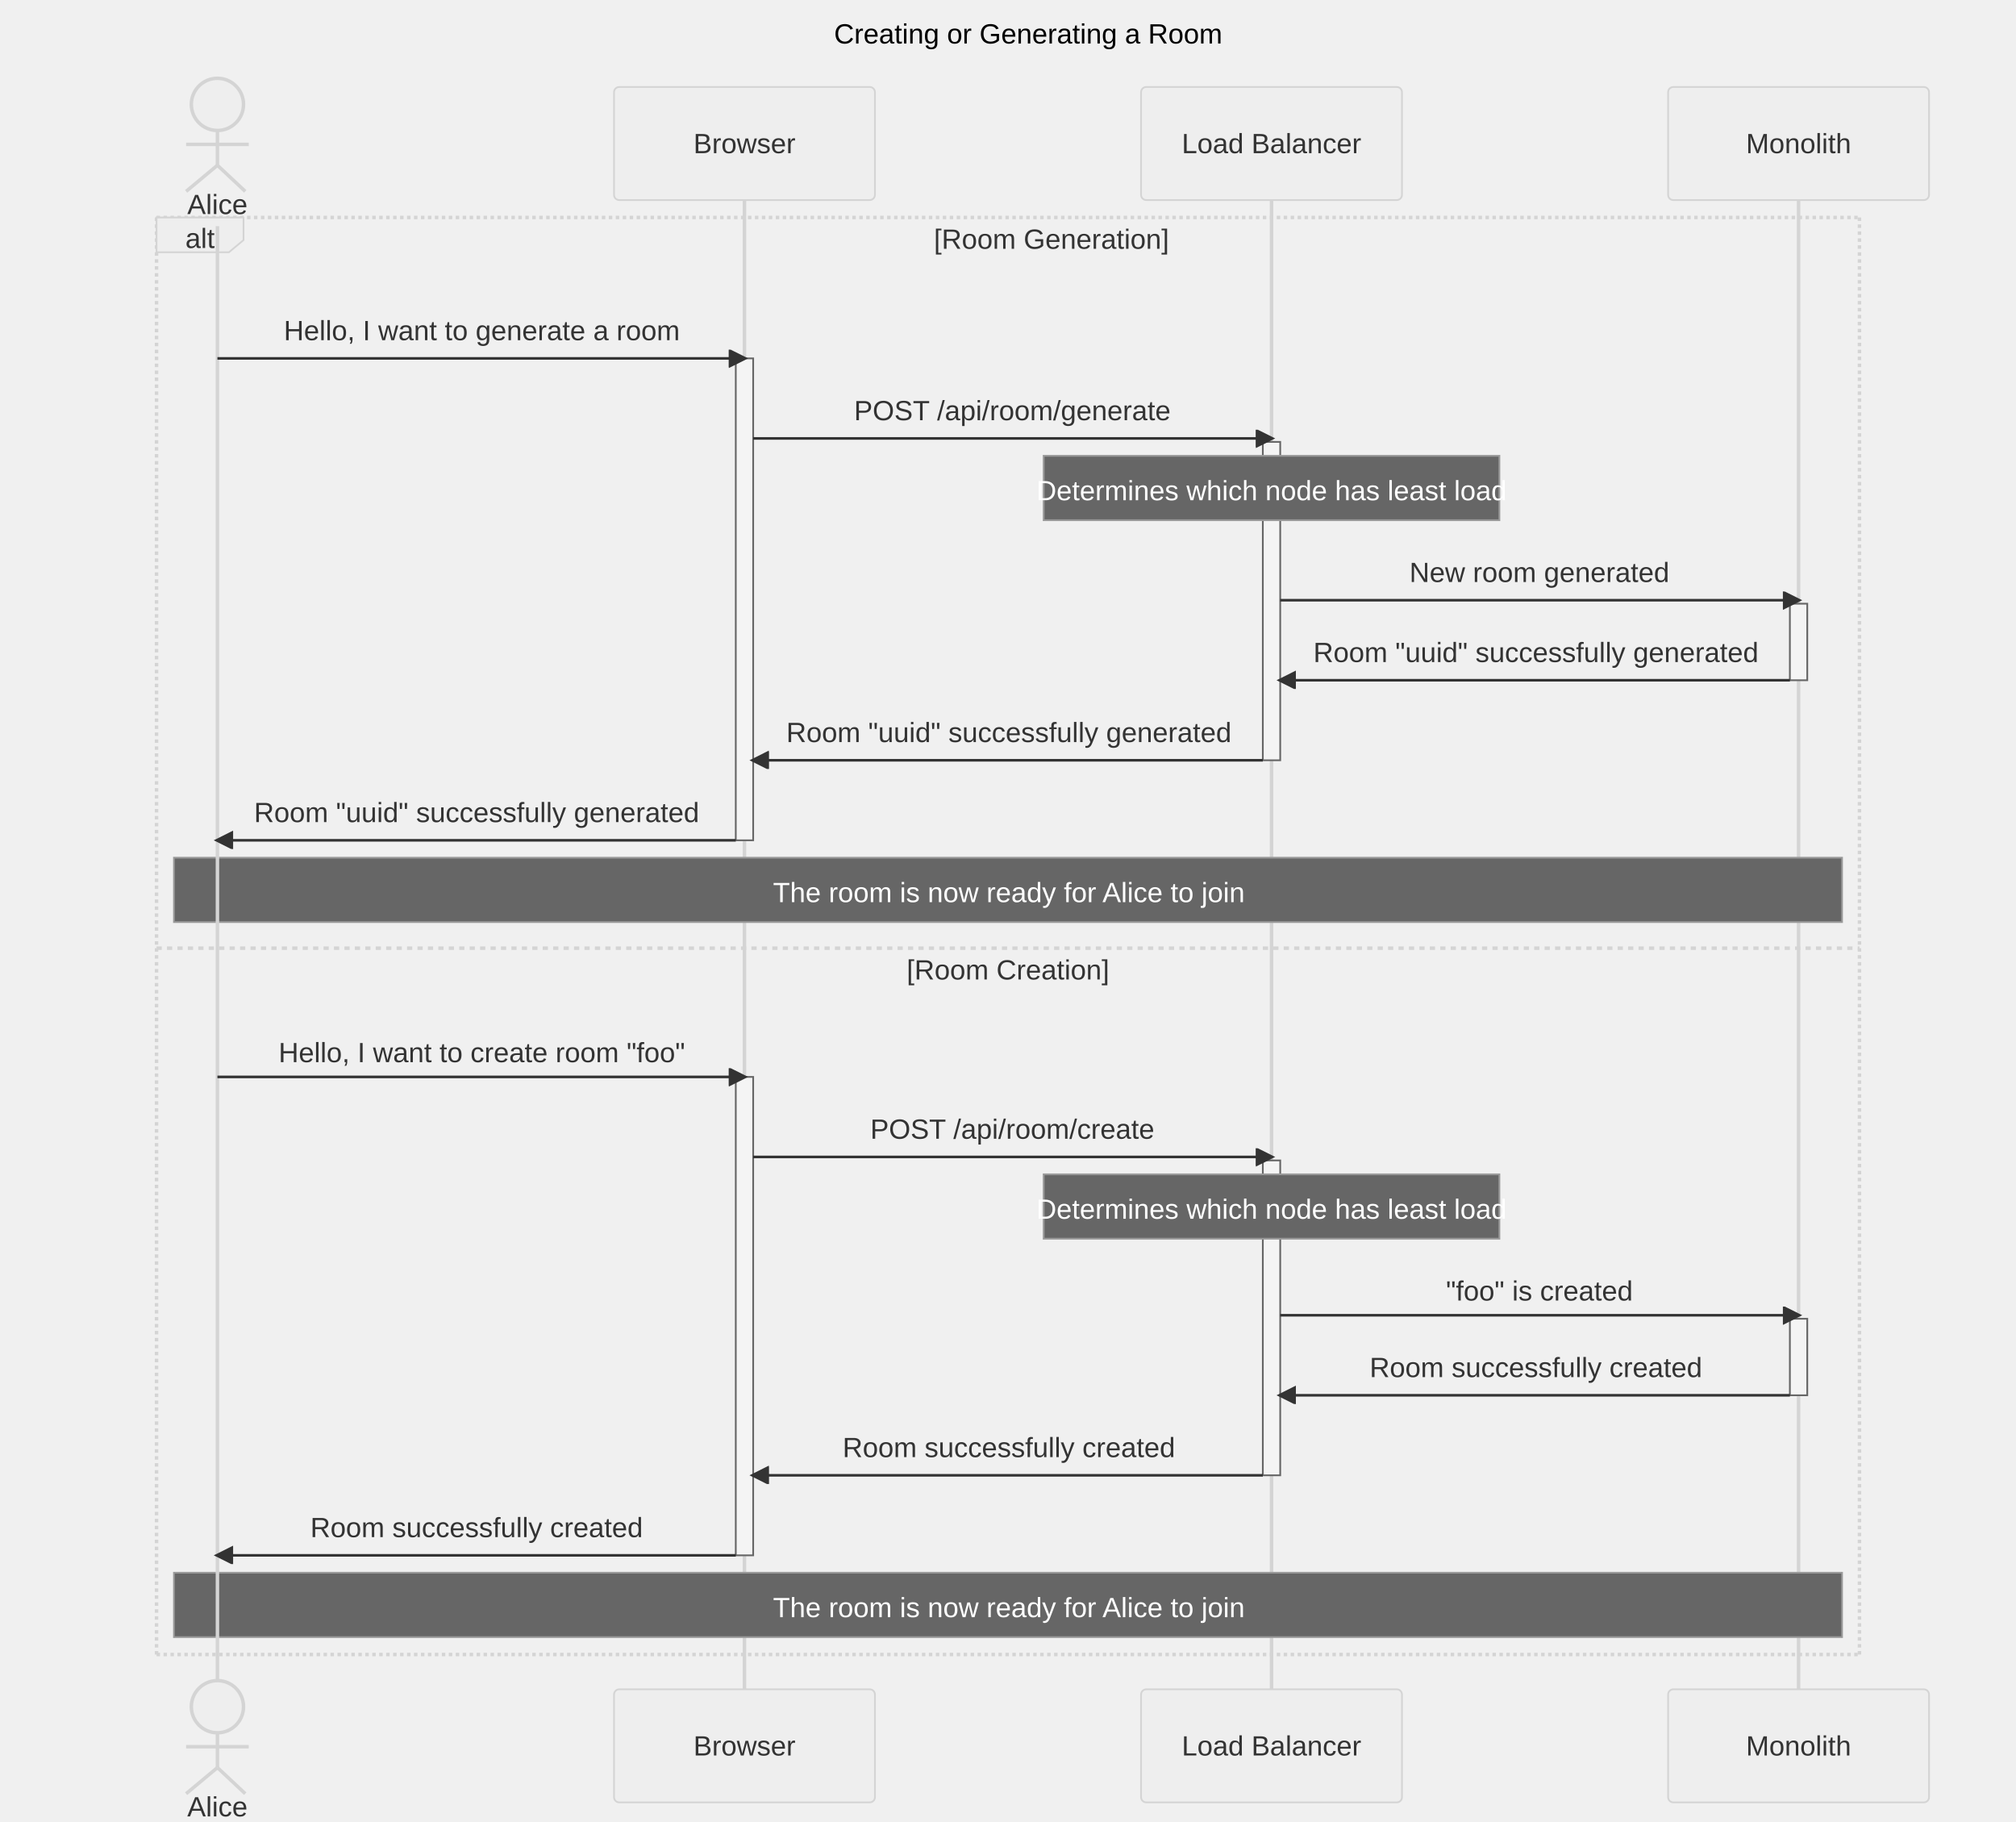
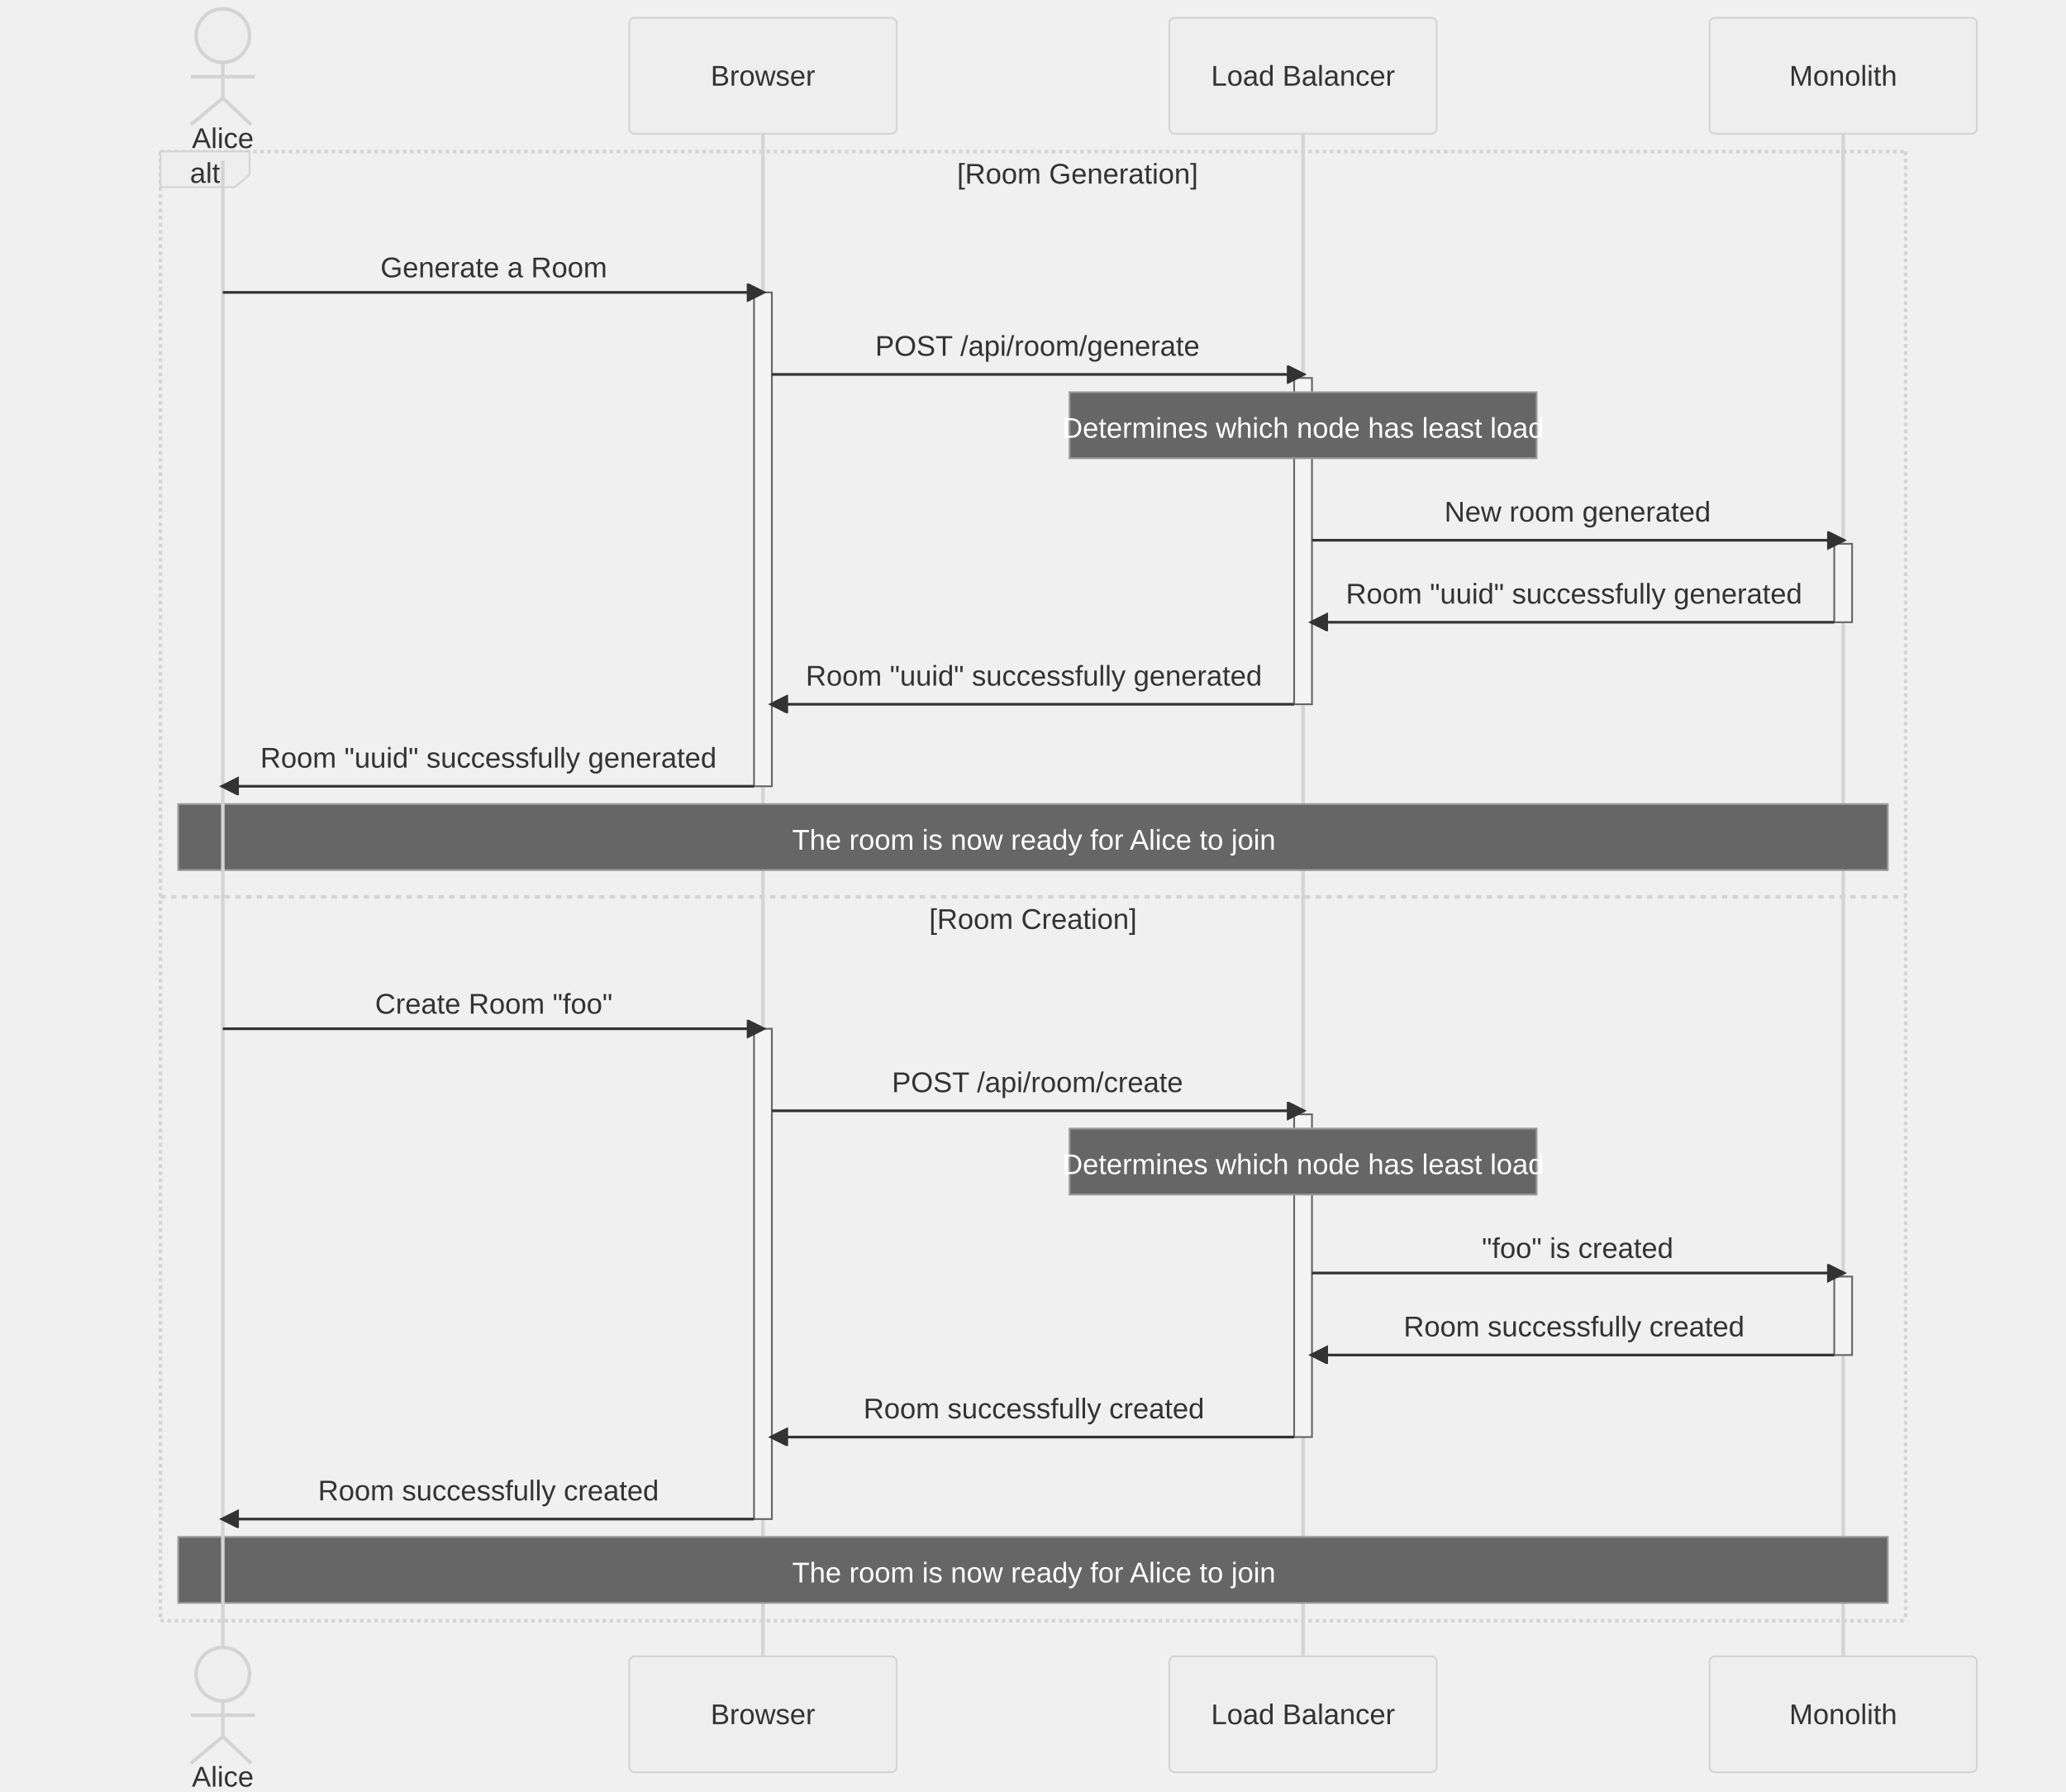
- <svg xmlns="http://www.w3.org/2000/svg" aria-labelledby="chart-title-my-svg" aria-roledescription="sequence" role="graphics-document document" viewBox="-50 -50 1159 1047" style="max-width: 1159px; background-color: white;" width="100%" id="my-svg">
+ <svg xmlns="http://www.w3.org/2000/svg" aria-roledescription="sequence" role="graphics-document document" viewBox="-50 -10 1159 1005" style="max-width: 1159px; background-color: white;" width="100%" id="my-svg">
  <g>
-     <rect class="actor" ry="3" rx="3" height="65" width="150" stroke="#666" fill="#eaeaea" y="921" x="909" />
-     <text style="text-anchor: middle; font-size: 16px; font-weight: 400;" class="actor" alignment-baseline="central" dominant-baseline="central" y="953.5" x="984">
+     <rect class="actor" ry="3" rx="3" height="65" width="150" stroke="#666" fill="#eaeaea" y="919" x="909" />
+     <text style="text-anchor: middle; font-size: 16px; font-weight: 400;" class="actor" alignment-baseline="central" dominant-baseline="central" y="951.5" x="984">
      <tspan dy="0" x="984">Monolith</tspan>
    </text>
  </g>
  <g>
-     <rect class="actor" ry="3" rx="3" height="65" width="150" stroke="#666" fill="#eaeaea" y="921" x="606" />
-     <text style="text-anchor: middle; font-size: 16px; font-weight: 400;" class="actor" alignment-baseline="central" dominant-baseline="central" y="953.5" x="681">
+     <rect class="actor" ry="3" rx="3" height="65" width="150" stroke="#666" fill="#eaeaea" y="919" x="606" />
+     <text style="text-anchor: middle; font-size: 16px; font-weight: 400;" class="actor" alignment-baseline="central" dominant-baseline="central" y="951.5" x="681">
      <tspan dy="0" x="681">Load Balancer</tspan>
    </text>
  </g>
  <g>
-     <rect class="actor" ry="3" rx="3" height="65" width="150" stroke="#666" fill="#eaeaea" y="921" x="303" />
-     <text style="text-anchor: middle; font-size: 16px; font-weight: 400;" class="actor" alignment-baseline="central" dominant-baseline="central" y="953.5" x="378">
+     <rect class="actor" ry="3" rx="3" height="65" width="150" stroke="#666" fill="#eaeaea" y="919" x="303" />
+     <text style="text-anchor: middle; font-size: 16px; font-weight: 400;" class="actor" alignment-baseline="central" dominant-baseline="central" y="951.5" x="378">
      <tspan dy="0" x="378">Browser</tspan>
    </text>
  </g>
  <g>
-     <line stroke="#999" stroke-width="0.5px" class="200" y2="921" x2="984" y1="5" x1="984" id="actor3" />
+     <line stroke="#999" stroke-width="0.5px" class="200" y2="919" x2="984" y1="5" x1="984" id="actor3" />
    <g id="root-3">
      <rect class="actor" ry="3" rx="3" height="65" width="150" stroke="#666" fill="#eaeaea" y="0" x="909" />
      <text style="text-anchor: middle; font-size: 16px; font-weight: 400;" class="actor" alignment-baseline="central" dominant-baseline="central" y="32.5" x="984">
        <tspan dy="0" x="984">Monolith</tspan>
      </text>
    </g>
  </g>
  <g>
-     <line stroke="#999" stroke-width="0.5px" class="200" y2="921" x2="681" y1="5" x1="681" id="actor2" />
+     <line stroke="#999" stroke-width="0.5px" class="200" y2="919" x2="681" y1="5" x1="681" id="actor2" />
    <g id="root-2">
      <rect class="actor" ry="3" rx="3" height="65" width="150" stroke="#666" fill="#eaeaea" y="0" x="606" />
      <text style="text-anchor: middle; font-size: 16px; font-weight: 400;" class="actor" alignment-baseline="central" dominant-baseline="central" y="32.5" x="681">
        <tspan dy="0" x="681">Load Balancer</tspan>
      </text>
    </g>
  </g>
  <g>
-     <line stroke="#999" stroke-width="0.5px" class="200" y2="921" x2="378" y1="5" x1="378" id="actor1" />
+     <line stroke="#999" stroke-width="0.5px" class="200" y2="919" x2="378" y1="5" x1="378" id="actor1" />
    <g id="root-1">
      <rect class="actor" ry="3" rx="3" height="65" width="150" stroke="#666" fill="#eaeaea" y="0" x="303" />
      <text style="text-anchor: middle; font-size: 16px; font-weight: 400;" class="actor" alignment-baseline="central" dominant-baseline="central" y="32.5" x="378">
        <tspan dy="0" x="378">Browser</tspan>
      </text>
    </g>
  </g>
  <style>#my-svg{font-family:"trebuchet ms",verdana,arial,sans-serif;font-size:16px;fill:#000000;}#my-svg .error-icon{fill:#552222;}#my-svg .error-text{fill:#552222;stroke:#552222;}#my-svg .edge-thickness-normal{stroke-width:2px;}#my-svg .edge-thickness-thick{stroke-width:3.5px;}#my-svg .edge-pattern-solid{stroke-dasharray:0;}#my-svg .edge-pattern-dashed{stroke-dasharray:3;}#my-svg .edge-pattern-dotted{stroke-dasharray:2;}#my-svg .marker{fill:#666;stroke:#666;}#my-svg .marker.cross{stroke:#666;}#my-svg svg{font-family:"trebuchet ms",verdana,arial,sans-serif;font-size:16px;}#my-svg .actor{stroke:hsl(0, 0%, 83%);fill:#eee;}#my-svg text.actor&gt;tspan{fill:#333;stroke:none;}#my-svg .actor-line{stroke:#666;}#my-svg .messageLine0{stroke-width:1.5;stroke-dasharray:none;stroke:#333;}#my-svg .messageLine1{stroke-width:1.5;stroke-dasharray:2,2;stroke:#333;}#my-svg #arrowhead path{fill:#333;stroke:#333;}#my-svg .sequenceNumber{fill:white;}#my-svg #sequencenumber{fill:#333;}#my-svg #crosshead path{fill:#333;stroke:#333;}#my-svg .messageText{fill:#333;stroke:none;}#my-svg .labelBox{stroke:hsl(0, 0%, 83%);fill:#eee;}#my-svg .labelText,#my-svg .labelText&gt;tspan{fill:#333;stroke:none;}#my-svg .loopText,#my-svg .loopText&gt;tspan{fill:#333;stroke:none;}#my-svg .loopLine{stroke-width:2px;stroke-dasharray:2,2;stroke:hsl(0, 0%, 83%);fill:hsl(0, 0%, 83%);}#my-svg .note{stroke:#999;fill:#666;}#my-svg .noteText,#my-svg .noteText&gt;tspan{fill:#fff;stroke:none;}#my-svg .activation0{fill:#f4f4f4;stroke:#666;}#my-svg .activation1{fill:#f4f4f4;stroke:#666;}#my-svg .activation2{fill:#f4f4f4;stroke:#666;}#my-svg .actorPopupMenu{position:absolute;}#my-svg .actorPopupMenuPanel{position:absolute;fill:#eee;box-shadow:0px 8px 16px 0px rgba(0,0,0,0.2);filter:drop-shadow(3px 5px 2px rgb(0 0 0 / 0.4));}#my-svg .actor-man line{stroke:hsl(0, 0%, 83%);fill:#eee;}#my-svg .actor-man circle,#my-svg line{stroke:hsl(0, 0%, 83%);fill:#eee;stroke-width:2px;}#my-svg :root{--mermaid-font-family:"trebuchet ms",verdana,arial,sans-serif;}</style>
  <g />
  <defs>
    <symbol height="24" width="24" id="computer">
      <path d="M2 2v13h20v-13h-20zm18 11h-16v-9h16v9zm-10.228 6l.466-1h3.524l.467 1h-4.457zm14.228 3h-24l2-6h2.104l-1.33 4h18.45l-1.297-4h2.073l2 6zm-5-10h-14v-7h14v7z" transform="scale(.5)" />
    </symbol>
  </defs>
  <defs>
    <symbol clip-rule="evenodd" fill-rule="evenodd" id="database">
      <path d="M12.258.001l.256.004.255.005.253.008.251.01.249.012.247.015.246.016.242.019.241.02.239.023.236.024.233.027.231.028.229.031.225.032.223.034.22.036.217.038.214.04.211.041.208.043.205.045.201.046.198.048.194.05.191.051.187.053.183.054.18.056.175.057.172.059.168.06.163.061.16.063.155.064.15.066.074.033.073.033.071.034.07.034.069.035.068.035.067.035.066.035.064.036.064.036.062.036.06.036.06.037.058.037.058.037.055.038.055.038.053.038.052.038.051.039.05.039.048.039.047.039.045.04.044.04.043.04.041.04.04.041.039.041.037.041.036.041.034.041.033.042.032.042.03.042.029.042.027.042.026.043.024.043.023.043.021.043.02.043.018.044.017.043.015.044.013.044.012.044.011.045.009.044.007.045.006.045.004.045.002.045.001.045v17l-.001.045-.002.045-.004.045-.006.045-.007.045-.009.044-.011.045-.012.044-.013.044-.015.044-.017.043-.018.044-.02.043-.021.043-.023.043-.024.043-.026.043-.027.042-.029.042-.03.042-.032.042-.033.042-.034.041-.036.041-.037.041-.039.041-.04.041-.041.04-.043.04-.044.04-.045.04-.047.039-.048.039-.05.039-.051.039-.052.038-.053.038-.055.038-.055.038-.058.037-.058.037-.06.037-.06.036-.062.036-.064.036-.064.036-.066.035-.067.035-.068.035-.069.035-.07.034-.071.034-.073.033-.074.033-.15.066-.155.064-.16.063-.163.061-.168.06-.172.059-.175.057-.18.056-.183.054-.187.053-.191.051-.194.05-.198.048-.201.046-.205.045-.208.043-.211.041-.214.04-.217.038-.22.036-.223.034-.225.032-.229.031-.231.028-.233.027-.236.024-.239.023-.241.02-.242.019-.246.016-.247.015-.249.012-.251.01-.253.008-.255.005-.256.004-.258.001-.258-.001-.256-.004-.255-.005-.253-.008-.251-.01-.249-.012-.247-.015-.245-.016-.243-.019-.241-.02-.238-.023-.236-.024-.234-.027-.231-.028-.228-.031-.226-.032-.223-.034-.22-.036-.217-.038-.214-.04-.211-.041-.208-.043-.204-.045-.201-.046-.198-.048-.195-.05-.19-.051-.187-.053-.184-.054-.179-.056-.176-.057-.172-.059-.167-.06-.164-.061-.159-.063-.155-.064-.151-.066-.074-.033-.072-.033-.072-.034-.07-.034-.069-.035-.068-.035-.067-.035-.066-.035-.064-.036-.063-.036-.062-.036-.061-.036-.06-.037-.058-.037-.057-.037-.056-.038-.055-.038-.053-.038-.052-.038-.051-.039-.049-.039-.049-.039-.046-.039-.046-.04-.044-.04-.043-.04-.041-.04-.04-.041-.039-.041-.037-.041-.036-.041-.034-.041-.033-.042-.032-.042-.03-.042-.029-.042-.027-.042-.026-.043-.024-.043-.023-.043-.021-.043-.02-.043-.018-.044-.017-.043-.015-.044-.013-.044-.012-.044-.011-.045-.009-.044-.007-.045-.006-.045-.004-.045-.002-.045-.001-.045v-17l.001-.045.002-.045.004-.045.006-.045.007-.045.009-.044.011-.045.012-.044.013-.044.015-.044.017-.043.018-.044.02-.043.021-.043.023-.043.024-.043.026-.043.027-.042.029-.042.03-.042.032-.042.033-.042.034-.041.036-.041.037-.041.039-.041.04-.041.041-.04.043-.04.044-.04.046-.04.046-.039.049-.039.049-.039.051-.039.052-.038.053-.038.055-.038.056-.038.057-.037.058-.037.06-.037.061-.036.062-.036.063-.036.064-.036.066-.035.067-.035.068-.035.069-.035.07-.034.072-.034.072-.033.074-.033.151-.066.155-.064.159-.063.164-.061.167-.06.172-.059.176-.057.179-.056.184-.054.187-.053.19-.051.195-.05.198-.048.201-.046.204-.045.208-.043.211-.041.214-.04.217-.038.22-.036.223-.034.226-.032.228-.031.231-.028.234-.027.236-.024.238-.023.241-.02.243-.019.245-.016.247-.015.249-.012.251-.01.253-.008.255-.005.256-.004.258-.001.258.001zm-9.258 20.499v.01l.001.021.003.021.004.022.005.021.006.022.007.022.009.023.01.022.011.023.012.023.013.023.015.023.016.024.017.023.018.024.019.024.021.024.022.025.023.024.024.025.052.049.056.05.061.051.066.051.07.051.075.051.079.052.084.052.088.052.092.052.097.052.102.051.105.052.11.052.114.051.119.051.123.051.127.05.131.05.135.05.139.048.144.049.147.047.152.047.155.047.16.045.163.045.167.043.171.043.176.041.178.041.183.039.187.039.19.037.194.035.197.035.202.033.204.031.209.03.212.029.216.027.219.025.222.024.226.021.23.02.233.018.236.016.24.015.243.012.246.01.249.008.253.005.256.004.259.001.26-.001.257-.004.254-.005.25-.008.247-.011.244-.012.241-.014.237-.016.233-.018.231-.021.226-.021.224-.024.22-.026.216-.027.212-.028.21-.031.205-.031.202-.034.198-.034.194-.036.191-.037.187-.039.183-.04.179-.04.175-.042.172-.043.168-.044.163-.045.16-.046.155-.046.152-.047.148-.048.143-.049.139-.049.136-.05.131-.05.126-.05.123-.051.118-.052.114-.051.11-.052.106-.052.101-.052.096-.052.092-.052.088-.053.083-.051.079-.052.074-.052.07-.051.065-.051.06-.051.056-.05.051-.05.023-.024.023-.025.021-.024.02-.024.019-.024.018-.024.017-.024.015-.023.014-.024.013-.023.012-.023.01-.023.01-.022.008-.022.006-.022.006-.022.004-.022.004-.021.001-.021.001-.021v-4.127l-.077.055-.08.053-.083.054-.085.053-.087.052-.09.052-.093.051-.095.05-.097.05-.1.049-.102.049-.105.048-.106.047-.109.047-.111.046-.114.045-.115.045-.118.044-.12.043-.122.042-.124.042-.126.041-.128.04-.13.04-.132.038-.134.038-.135.037-.138.037-.139.035-.142.035-.143.034-.144.033-.147.032-.148.031-.15.03-.151.03-.153.029-.154.027-.156.027-.158.026-.159.025-.161.024-.162.023-.163.022-.165.021-.166.02-.167.019-.169.018-.169.017-.171.016-.173.015-.173.014-.175.013-.175.012-.177.011-.178.01-.179.008-.179.008-.181.006-.182.005-.182.004-.184.003-.184.002h-.37l-.184-.002-.184-.003-.182-.004-.182-.005-.181-.006-.179-.008-.179-.008-.178-.01-.176-.011-.176-.012-.175-.013-.173-.014-.172-.015-.171-.016-.17-.017-.169-.018-.167-.019-.166-.02-.165-.021-.163-.022-.162-.023-.161-.024-.159-.025-.157-.026-.156-.027-.155-.027-.153-.029-.151-.03-.15-.03-.148-.031-.146-.032-.145-.033-.143-.034-.141-.035-.14-.035-.137-.037-.136-.037-.134-.038-.132-.038-.13-.04-.128-.04-.126-.041-.124-.042-.122-.042-.12-.044-.117-.043-.116-.045-.113-.045-.112-.046-.109-.047-.106-.047-.105-.048-.102-.049-.1-.049-.097-.05-.095-.05-.093-.052-.09-.051-.087-.052-.085-.053-.083-.054-.08-.054-.077-.054v4.127zm0-5.654v.011l.001.021.003.021.004.021.005.022.006.022.007.022.009.022.01.022.011.023.012.023.013.023.015.024.016.023.017.024.018.024.019.024.021.024.022.024.023.025.024.024.052.05.056.05.061.05.066.051.07.051.075.052.079.051.084.052.088.052.092.052.097.052.102.052.105.052.11.051.114.051.119.052.123.05.127.051.131.05.135.049.139.049.144.048.147.048.152.047.155.046.16.045.163.045.167.044.171.042.176.042.178.04.183.04.187.038.19.037.194.036.197.034.202.033.204.032.209.03.212.028.216.027.219.025.222.024.226.022.23.02.233.018.236.016.24.014.243.012.246.01.249.008.253.006.256.003.259.001.26-.001.257-.003.254-.006.25-.008.247-.01.244-.012.241-.015.237-.016.233-.018.231-.02.226-.022.224-.024.22-.025.216-.027.212-.029.21-.03.205-.032.202-.033.198-.035.194-.036.191-.037.187-.039.183-.039.179-.041.175-.042.172-.043.168-.044.163-.045.16-.045.155-.047.152-.047.148-.048.143-.048.139-.05.136-.049.131-.05.126-.051.123-.051.118-.051.114-.052.11-.052.106-.052.101-.052.096-.052.092-.052.088-.052.083-.052.079-.052.074-.051.07-.052.065-.051.06-.05.056-.051.051-.049.023-.025.023-.024.021-.025.02-.024.019-.024.018-.024.017-.024.015-.023.014-.023.013-.024.012-.022.01-.023.01-.023.008-.022.006-.022.006-.022.004-.021.004-.022.001-.021.001-.021v-4.139l-.077.054-.08.054-.083.054-.085.052-.087.053-.09.051-.093.051-.095.051-.097.05-.1.049-.102.049-.105.048-.106.047-.109.047-.111.046-.114.045-.115.044-.118.044-.12.044-.122.042-.124.042-.126.041-.128.04-.13.039-.132.039-.134.038-.135.037-.138.036-.139.036-.142.035-.143.033-.144.033-.147.033-.148.031-.15.03-.151.03-.153.028-.154.028-.156.027-.158.026-.159.025-.161.024-.162.023-.163.022-.165.021-.166.02-.167.019-.169.018-.169.017-.171.016-.173.015-.173.014-.175.013-.175.012-.177.011-.178.009-.179.009-.179.007-.181.007-.182.005-.182.004-.184.003-.184.002h-.37l-.184-.002-.184-.003-.182-.004-.182-.005-.181-.007-.179-.007-.179-.009-.178-.009-.176-.011-.176-.012-.175-.013-.173-.014-.172-.015-.171-.016-.17-.017-.169-.018-.167-.019-.166-.02-.165-.021-.163-.022-.162-.023-.161-.024-.159-.025-.157-.026-.156-.027-.155-.028-.153-.028-.151-.03-.15-.03-.148-.031-.146-.033-.145-.033-.143-.033-.141-.035-.14-.036-.137-.036-.136-.037-.134-.038-.132-.039-.13-.039-.128-.04-.126-.041-.124-.042-.122-.043-.12-.043-.117-.044-.116-.044-.113-.046-.112-.046-.109-.046-.106-.047-.105-.048-.102-.049-.1-.049-.097-.05-.095-.051-.093-.051-.09-.051-.087-.053-.085-.052-.083-.054-.08-.054-.077-.054v4.139zm0-5.666v.011l.001.02.003.022.004.021.005.022.006.021.007.022.009.023.01.022.011.023.012.023.013.023.015.023.016.024.017.024.018.023.019.024.021.025.022.024.023.024.024.025.052.05.056.05.061.05.066.051.07.051.075.052.079.051.084.052.088.052.092.052.097.052.102.052.105.051.11.052.114.051.119.051.123.051.127.05.131.05.135.05.139.049.144.048.147.048.152.047.155.046.16.045.163.045.167.043.171.043.176.042.178.04.183.04.187.038.19.037.194.036.197.034.202.033.204.032.209.03.212.028.216.027.219.025.222.024.226.021.23.02.233.018.236.017.24.014.243.012.246.01.249.008.253.006.256.003.259.001.26-.001.257-.003.254-.006.25-.008.247-.01.244-.013.241-.014.237-.016.233-.018.231-.02.226-.022.224-.024.22-.025.216-.027.212-.029.21-.03.205-.032.202-.033.198-.035.194-.036.191-.037.187-.039.183-.039.179-.041.175-.042.172-.043.168-.044.163-.045.16-.045.155-.047.152-.047.148-.048.143-.049.139-.049.136-.049.131-.051.126-.05.123-.051.118-.052.114-.051.11-.052.106-.052.101-.052.096-.052.092-.052.088-.052.083-.052.079-.052.074-.052.07-.051.065-.051.06-.051.056-.05.051-.049.023-.025.023-.025.021-.024.02-.024.019-.024.018-.024.017-.024.015-.023.014-.024.013-.023.012-.023.01-.022.01-.023.008-.022.006-.022.006-.022.004-.022.004-.021.001-.021.001-.021v-4.153l-.077.054-.08.054-.083.053-.085.053-.087.053-.09.051-.093.051-.095.051-.097.05-.1.049-.102.048-.105.048-.106.048-.109.046-.111.046-.114.046-.115.044-.118.044-.12.043-.122.043-.124.042-.126.041-.128.04-.13.039-.132.039-.134.038-.135.037-.138.036-.139.036-.142.034-.143.034-.144.033-.147.032-.148.032-.15.03-.151.03-.153.028-.154.028-.156.027-.158.026-.159.024-.161.024-.162.023-.163.023-.165.021-.166.02-.167.019-.169.018-.169.017-.171.016-.173.015-.173.014-.175.013-.175.012-.177.01-.178.01-.179.009-.179.007-.181.006-.182.006-.182.004-.184.003-.184.001-.185.001-.185-.001-.184-.001-.184-.003-.182-.004-.182-.006-.181-.006-.179-.007-.179-.009-.178-.01-.176-.01-.176-.012-.175-.013-.173-.014-.172-.015-.171-.016-.17-.017-.169-.018-.167-.019-.166-.02-.165-.021-.163-.023-.162-.023-.161-.024-.159-.024-.157-.026-.156-.027-.155-.028-.153-.028-.151-.03-.15-.03-.148-.032-.146-.032-.145-.033-.143-.034-.141-.034-.14-.036-.137-.036-.136-.037-.134-.038-.132-.039-.13-.039-.128-.041-.126-.041-.124-.041-.122-.043-.12-.043-.117-.044-.116-.044-.113-.046-.112-.046-.109-.046-.106-.048-.105-.048-.102-.048-.1-.05-.097-.049-.095-.051-.093-.051-.09-.052-.087-.052-.085-.053-.083-.053-.08-.054-.077-.054v4.153zm8.74-8.179l-.257.004-.254.005-.25.008-.247.011-.244.012-.241.014-.237.016-.233.018-.231.021-.226.022-.224.023-.22.026-.216.027-.212.028-.21.031-.205.032-.202.033-.198.034-.194.036-.191.038-.187.038-.183.04-.179.041-.175.042-.172.043-.168.043-.163.045-.16.046-.155.046-.152.048-.148.048-.143.048-.139.049-.136.05-.131.05-.126.051-.123.051-.118.051-.114.052-.11.052-.106.052-.101.052-.096.052-.092.052-.088.052-.083.052-.079.052-.074.051-.07.052-.065.051-.06.05-.056.05-.051.05-.023.025-.023.024-.021.024-.02.025-.019.024-.018.024-.017.023-.015.024-.014.023-.013.023-.012.023-.01.023-.01.022-.008.022-.006.023-.006.021-.004.022-.004.021-.001.021-.001.021.001.021.001.021.004.021.004.022.006.021.006.023.008.022.01.022.01.023.012.023.013.023.014.023.015.024.017.023.018.024.019.024.02.025.021.024.023.024.023.025.051.05.056.05.06.05.065.051.07.052.074.051.079.052.083.052.088.052.092.052.096.052.101.052.106.052.11.052.114.052.118.051.123.051.126.051.131.05.136.05.139.049.143.048.148.048.152.048.155.046.16.046.163.045.168.043.172.043.175.042.179.041.183.04.187.038.191.038.194.036.198.034.202.033.205.032.21.031.212.028.216.027.22.026.224.023.226.022.231.021.233.018.237.016.241.014.244.012.247.011.25.008.254.005.257.004.26.001.26-.001.257-.004.254-.005.25-.008.247-.011.244-.012.241-.014.237-.016.233-.018.231-.021.226-.022.224-.023.22-.026.216-.027.212-.028.21-.031.205-.032.202-.033.198-.034.194-.036.191-.038.187-.038.183-.04.179-.041.175-.042.172-.043.168-.043.163-.045.16-.046.155-.046.152-.048.148-.048.143-.048.139-.049.136-.05.131-.05.126-.051.123-.051.118-.051.114-.052.11-.052.106-.052.101-.052.096-.052.092-.052.088-.052.083-.052.079-.052.074-.051.07-.052.065-.051.06-.05.056-.05.051-.05.023-.025.023-.024.021-.024.02-.025.019-.024.018-.024.017-.023.015-.024.014-.023.013-.023.012-.023.01-.023.01-.022.008-.022.006-.023.006-.021.004-.022.004-.021.001-.021.001-.021-.001-.021-.001-.021-.004-.021-.004-.022-.006-.021-.006-.023-.008-.022-.01-.022-.01-.023-.012-.023-.013-.023-.014-.023-.015-.024-.017-.023-.018-.024-.019-.024-.02-.025-.021-.024-.023-.024-.023-.025-.051-.05-.056-.05-.06-.05-.065-.051-.07-.052-.074-.051-.079-.052-.083-.052-.088-.052-.092-.052-.096-.052-.101-.052-.106-.052-.11-.052-.114-.052-.118-.051-.123-.051-.126-.051-.131-.05-.136-.05-.139-.049-.143-.048-.148-.048-.152-.048-.155-.046-.16-.046-.163-.045-.168-.043-.172-.043-.175-.042-.179-.041-.183-.04-.187-.038-.191-.038-.194-.036-.198-.034-.202-.033-.205-.032-.21-.031-.212-.028-.216-.027-.22-.026-.224-.023-.226-.022-.231-.021-.233-.018-.237-.016-.241-.014-.244-.012-.247-.011-.25-.008-.254-.005-.257-.004-.26-.001-.26.001z" transform="scale(.5)" />
    </symbol>
  </defs>
  <defs>
    <symbol height="24" width="24" id="clock">
      <path d="M12 2c5.514 0 10 4.486 10 10s-4.486 10-10 10-10-4.486-10-10 4.486-10 10-10zm0-2c-6.627 0-12 5.373-12 12s5.373 12 12 12 12-5.373 12-12-5.373-12-12-12zm5.848 12.459c.202.038.202.333.001.372-1.907.361-6.045 1.111-6.547 1.111-.719 0-1.301-.582-1.301-1.301 0-.512.77-5.447 1.125-7.445.034-.192.312-.181.343.014l.985 6.238 5.394 1.011z" transform="scale(.5)" />
    </symbol>
  </defs>
  <defs>
    <marker orient="auto" markerHeight="12" markerWidth="12" markerUnits="userSpaceOnUse" refY="5" refX="9" id="arrowhead">
      <path d="M 0 0 L 10 5 L 0 10 z" />
    </marker>
  </defs>
  <defs>
    <marker refY="5" refX="4" orient="auto" markerHeight="8" markerWidth="15" id="crosshead">
      <path style="stroke-dasharray: 0, 0;" d="M 1,2 L 6,7 M 6,2 L 1,7" stroke-width="1pt" stroke="#000000" fill="none" />
    </marker>
  </defs>
  <defs>
    <marker orient="auto" markerHeight="28" markerWidth="20" refY="7" refX="18" id="filled-head">
      <path d="M 18,7 L9,13 L14,7 L9,1 Z" />
    </marker>
  </defs>
  <defs>
    <marker orient="auto" markerHeight="40" markerWidth="60" refY="15" refX="15" id="sequencenumber">
      <circle r="6" cy="15" cx="15" />
    </marker>
  </defs>
  <g>
-     <rect class="activation0" ry="0" rx="0" height="277" width="10" stroke="#666" fill="#EDF2AE" y="156" x="373" />
+     <rect class="activation0" ry="0" rx="0" height="277" width="10" stroke="#666" fill="#EDF2AE" y="154" x="373" />
  </g>
  <g>
-     <rect class="activation0" ry="0" rx="0" height="183" width="10" stroke="#666" fill="#EDF2AE" y="204" x="676" />
+     <rect class="activation0" ry="0" rx="0" height="183" width="10" stroke="#666" fill="#EDF2AE" y="202" x="676" />
  </g>
  <g>
-     <rect class="note" ry="0" rx="0" height="37" width="262" stroke="#666" fill="#EDF2AE" y="212" x="550" />
-     <text style="font-size: 16px; font-weight: 400;" dy="1em" class="noteText" alignment-baseline="middle" dominant-baseline="middle" text-anchor="middle" y="217" x="681">
+     <rect class="note" ry="0" rx="0" height="37" width="262" stroke="#666" fill="#EDF2AE" y="210" x="550" />
+     <text style="font-size: 16px; font-weight: 400;" dy="1em" class="noteText" alignment-baseline="middle" dominant-baseline="middle" text-anchor="middle" y="215" x="681">
      <tspan x="681">Determines which node has least load</tspan>
    </text>
  </g>
  <g>
-     <rect class="activation0" ry="0" rx="0" height="44" width="10" stroke="#666" fill="#EDF2AE" y="297" x="979" />
+     <rect class="activation0" ry="0" rx="0" height="44" width="10" stroke="#666" fill="#EDF2AE" y="295" x="979" />
  </g>
  <g>
-     <rect class="note" ry="0" rx="0" height="37" width="959" stroke="#666" fill="#EDF2AE" y="443" x="50" />
-     <text style="font-size: 16px; font-weight: 400;" dy="1em" class="noteText" alignment-baseline="middle" dominant-baseline="middle" text-anchor="middle" y="448" x="530">
+     <rect class="note" ry="0" rx="0" height="37" width="959" stroke="#666" fill="#EDF2AE" y="441" x="50" />
+     <text style="font-size: 16px; font-weight: 400;" dy="1em" class="noteText" alignment-baseline="middle" dominant-baseline="middle" text-anchor="middle" y="446" x="530">
      <tspan x="530">The room is now ready for Alice to join</tspan>
    </text>
  </g>
  <g>
-     <rect class="activation0" ry="0" rx="0" height="275" width="10" stroke="#666" fill="#EDF2AE" y="569" x="373" />
+     <rect class="activation0" ry="0" rx="0" height="275" width="10" stroke="#666" fill="#EDF2AE" y="567" x="373" />
  </g>
  <g>
-     <rect class="activation0" ry="0" rx="0" height="181" width="10" stroke="#666" fill="#EDF2AE" y="617" x="676" />
+     <rect class="activation0" ry="0" rx="0" height="181" width="10" stroke="#666" fill="#EDF2AE" y="615" x="676" />
  </g>
  <g>
-     <rect class="note" ry="0" rx="0" height="37" width="262" stroke="#666" fill="#EDF2AE" y="625" x="550" />
-     <text style="font-size: 16px; font-weight: 400;" dy="1em" class="noteText" alignment-baseline="middle" dominant-baseline="middle" text-anchor="middle" y="630" x="681">
+     <rect class="note" ry="0" rx="0" height="37" width="262" stroke="#666" fill="#EDF2AE" y="623" x="550" />
+     <text style="font-size: 16px; font-weight: 400;" dy="1em" class="noteText" alignment-baseline="middle" dominant-baseline="middle" text-anchor="middle" y="628" x="681">
      <tspan x="681">Determines which node has least load</tspan>
    </text>
  </g>
  <g>
-     <rect class="activation0" ry="0" rx="0" height="44" width="10" stroke="#666" fill="#EDF2AE" y="708" x="979" />
+     <rect class="activation0" ry="0" rx="0" height="44" width="10" stroke="#666" fill="#EDF2AE" y="706" x="979" />
  </g>
  <g>
-     <rect class="note" ry="0" rx="0" height="37" width="959" stroke="#666" fill="#EDF2AE" y="854" x="50" />
-     <text style="font-size: 16px; font-weight: 400;" dy="1em" class="noteText" alignment-baseline="middle" dominant-baseline="middle" text-anchor="middle" y="859" x="530">
+     <rect class="note" ry="0" rx="0" height="37" width="959" stroke="#666" fill="#EDF2AE" y="852" x="50" />
+     <text style="font-size: 16px; font-weight: 400;" dy="1em" class="noteText" alignment-baseline="middle" dominant-baseline="middle" text-anchor="middle" y="857" x="530">
      <tspan x="530">The room is now ready for Alice to join</tspan>
    </text>
  </g>
  <g>
    <line class="loopLine" y2="75" x2="1019" y1="75" x1="40" />
-     <line class="loopLine" y2="901" x2="1019" y1="75" x1="1019" />
-     <line class="loopLine" y2="901" x2="1019" y1="901" x1="40" />
-     <line class="loopLine" y2="901" x2="40" y1="75" x1="40" />
-     <line style="stroke-dasharray: 3, 3;" class="loopLine" y2="495" x2="1019" y1="495" x1="40" />
+     <line class="loopLine" y2="899" x2="1019" y1="75" x1="1019" />
+     <line class="loopLine" y2="899" x2="1019" y1="899" x1="40" />
+     <line class="loopLine" y2="899" x2="40" y1="75" x1="40" />
+     <line style="stroke-dasharray: 3, 3;" class="loopLine" y2="493" x2="1019" y1="493" x1="40" />
    <polygon class="labelBox" points="40,75 90,75 90,88 81.6,95 40,95" />
    <text style="font-size: 16px; font-weight: 400;" class="labelText" alignment-baseline="middle" dominant-baseline="middle" text-anchor="middle" y="88" x="65">alt</text>
    <text style="font-size: 16px; font-weight: 400;" class="loopText" text-anchor="middle" y="93" x="554.5">
      <tspan x="554.5">[Room Generation]</tspan>
    </text>
-     <text style="font-size: 16px; font-weight: 400;" class="loopText" text-anchor="middle" y="513" x="529.5">[Room Creation]</text>
+     <text style="font-size: 16px; font-weight: 400;" class="loopText" text-anchor="middle" y="511" x="529.5">[Room Creation]</text>
  </g>
-   <line stroke="#999" stroke-width="0.5px" class="200" y2="921" x2="75" y1="80" x1="75" id="actor0" />
+   <line stroke="#999" stroke-width="0.5px" class="200" y2="919" x2="75" y1="80" x1="75" id="actor0" />
  <g class="actor-man">
    <line y2="45" x2="75" y1="25" x1="75" id="actor-man-torso0" />
    <line y2="33" x2="93" y1="33" x1="57" id="actor-man-arms0" />
    <line y2="45" x2="75" y1="60" x1="57" />
    <line y2="60" x2="91" y1="45" x1="75" />
    <circle height="65" width="150" r="15" cy="10" cx="75" />
    <text style="text-anchor: middle; font-size: 16px; font-weight: 400;" class="actor" alignment-baseline="central" dominant-baseline="central" y="67.5" x="75">
      <tspan dy="0" x="75">Alice</tspan>
    </text>
  </g>
-   <text style="font-size: 16px; font-weight: 400;" dy="1em" class="messageText" alignment-baseline="middle" dominant-baseline="middle" text-anchor="middle" y="125" x="227">Hello, I want to generate a room</text>
-   <line style="fill: none;" marker-end="url(#arrowhead)" stroke="none" stroke-width="2" class="messageLine0" y2="156" x2="378" y1="156" x1="75" />
-   <text style="font-size: 16px; font-weight: 400;" dy="1em" class="messageText" alignment-baseline="middle" dominant-baseline="middle" text-anchor="middle" y="171" x="532">POST /api/room/generate</text>
-   <line style="fill: none;" marker-end="url(#arrowhead)" stroke="none" stroke-width="2" class="messageLine0" y2="202" x2="681" y1="202" x1="383" />
-   <text style="font-size: 16px; font-weight: 400;" dy="1em" class="messageText" alignment-baseline="middle" dominant-baseline="middle" text-anchor="middle" y="264" x="835">New room generated</text>
-   <line style="fill: none;" marker-end="url(#arrowhead)" stroke="none" stroke-width="2" class="messageLine0" y2="295" x2="984" y1="295" x1="686" />
-   <text style="font-size: 16px; font-weight: 400;" dy="1em" class="messageText" alignment-baseline="middle" dominant-baseline="middle" text-anchor="middle" y="310" x="833">Room "uuid" successfully generated</text>
-   <line style="fill: none;" marker-end="url(#arrowhead)" stroke="none" stroke-width="2" class="messageLine0" y2="341" x2="686" y1="341" x1="979" />
-   <text style="font-size: 16px; font-weight: 400;" dy="1em" class="messageText" alignment-baseline="middle" dominant-baseline="middle" text-anchor="middle" y="356" x="530">Room "uuid" successfully generated</text>
-   <line style="fill: none;" marker-end="url(#arrowhead)" stroke="none" stroke-width="2" class="messageLine0" y2="387" x2="383" y1="387" x1="676" />
-   <text style="font-size: 16px; font-weight: 400;" dy="1em" class="messageText" alignment-baseline="middle" dominant-baseline="middle" text-anchor="middle" y="402" x="224">Room "uuid" successfully generated</text>
-   <line style="fill: none;" marker-end="url(#arrowhead)" stroke="none" stroke-width="2" class="messageLine0" y2="433" x2="75" y1="433" x1="373" />
-   <text style="font-size: 16px; font-weight: 400;" dy="1em" class="messageText" alignment-baseline="middle" dominant-baseline="middle" text-anchor="middle" y="540" x="227">Hello, I want to create room "foo"</text>
-   <line style="fill: none;" marker-end="url(#arrowhead)" stroke="none" stroke-width="2" class="messageLine0" y2="569" x2="378" y1="569" x1="75" />
-   <text style="font-size: 16px; font-weight: 400;" dy="1em" class="messageText" alignment-baseline="middle" dominant-baseline="middle" text-anchor="middle" y="584" x="532">POST /api/room/create</text>
-   <line style="fill: none;" marker-end="url(#arrowhead)" stroke="none" stroke-width="2" class="messageLine0" y2="615" x2="681" y1="615" x1="383" />
-   <text style="font-size: 16px; font-weight: 400;" dy="1em" class="messageText" alignment-baseline="middle" dominant-baseline="middle" text-anchor="middle" y="677" x="835">"foo" is created</text>
-   <line style="fill: none;" marker-end="url(#arrowhead)" stroke="none" stroke-width="2" class="messageLine0" y2="706" x2="984" y1="706" x1="686" />
-   <text style="font-size: 16px; font-weight: 400;" dy="1em" class="messageText" alignment-baseline="middle" dominant-baseline="middle" text-anchor="middle" y="721" x="833">Room successfully created</text>
-   <line style="fill: none;" marker-end="url(#arrowhead)" stroke="none" stroke-width="2" class="messageLine0" y2="752" x2="686" y1="752" x1="979" />
-   <text style="font-size: 16px; font-weight: 400;" dy="1em" class="messageText" alignment-baseline="middle" dominant-baseline="middle" text-anchor="middle" y="767" x="530">Room successfully created</text>
-   <line style="fill: none;" marker-end="url(#arrowhead)" stroke="none" stroke-width="2" class="messageLine0" y2="798" x2="383" y1="798" x1="676" />
-   <text style="font-size: 16px; font-weight: 400;" dy="1em" class="messageText" alignment-baseline="middle" dominant-baseline="middle" text-anchor="middle" y="813" x="224">Room successfully created</text>
-   <line style="fill: none;" marker-end="url(#arrowhead)" stroke="none" stroke-width="2" class="messageLine0" y2="844" x2="75" y1="844" x1="373" />
+   <text style="font-size: 16px; font-weight: 400;" dy="1em" class="messageText" alignment-baseline="middle" dominant-baseline="middle" text-anchor="middle" y="125" x="227">Generate a Room</text>
+   <line style="fill: none;" marker-end="url(#arrowhead)" stroke="none" stroke-width="2" class="messageLine0" y2="154" x2="378" y1="154" x1="75" />
+   <text style="font-size: 16px; font-weight: 400;" dy="1em" class="messageText" alignment-baseline="middle" dominant-baseline="middle" text-anchor="middle" y="169" x="532">POST /api/room/generate</text>
+   <line style="fill: none;" marker-end="url(#arrowhead)" stroke="none" stroke-width="2" class="messageLine0" y2="200" x2="681" y1="200" x1="383" />
+   <text style="font-size: 16px; font-weight: 400;" dy="1em" class="messageText" alignment-baseline="middle" dominant-baseline="middle" text-anchor="middle" y="262" x="835">New room generated</text>
+   <line style="fill: none;" marker-end="url(#arrowhead)" stroke="none" stroke-width="2" class="messageLine0" y2="293" x2="984" y1="293" x1="686" />
+   <text style="font-size: 16px; font-weight: 400;" dy="1em" class="messageText" alignment-baseline="middle" dominant-baseline="middle" text-anchor="middle" y="308" x="833">Room "uuid" successfully generated</text>
+   <line style="fill: none;" marker-end="url(#arrowhead)" stroke="none" stroke-width="2" class="messageLine0" y2="339" x2="686" y1="339" x1="979" />
+   <text style="font-size: 16px; font-weight: 400;" dy="1em" class="messageText" alignment-baseline="middle" dominant-baseline="middle" text-anchor="middle" y="354" x="530">Room "uuid" successfully generated</text>
+   <line style="fill: none;" marker-end="url(#arrowhead)" stroke="none" stroke-width="2" class="messageLine0" y2="385" x2="383" y1="385" x1="676" />
+   <text style="font-size: 16px; font-weight: 400;" dy="1em" class="messageText" alignment-baseline="middle" dominant-baseline="middle" text-anchor="middle" y="400" x="224">Room "uuid" successfully generated</text>
+   <line style="fill: none;" marker-end="url(#arrowhead)" stroke="none" stroke-width="2" class="messageLine0" y2="431" x2="75" y1="431" x1="373" />
+   <text style="font-size: 16px; font-weight: 400;" dy="1em" class="messageText" alignment-baseline="middle" dominant-baseline="middle" text-anchor="middle" y="538" x="227">Create Room "foo"</text>
+   <line style="fill: none;" marker-end="url(#arrowhead)" stroke="none" stroke-width="2" class="messageLine0" y2="567" x2="378" y1="567" x1="75" />
+   <text style="font-size: 16px; font-weight: 400;" dy="1em" class="messageText" alignment-baseline="middle" dominant-baseline="middle" text-anchor="middle" y="582" x="532">POST /api/room/create</text>
+   <line style="fill: none;" marker-end="url(#arrowhead)" stroke="none" stroke-width="2" class="messageLine0" y2="613" x2="681" y1="613" x1="383" />
+   <text style="font-size: 16px; font-weight: 400;" dy="1em" class="messageText" alignment-baseline="middle" dominant-baseline="middle" text-anchor="middle" y="675" x="835">"foo" is created</text>
+   <line style="fill: none;" marker-end="url(#arrowhead)" stroke="none" stroke-width="2" class="messageLine0" y2="704" x2="984" y1="704" x1="686" />
+   <text style="font-size: 16px; font-weight: 400;" dy="1em" class="messageText" alignment-baseline="middle" dominant-baseline="middle" text-anchor="middle" y="719" x="833">Room successfully created</text>
+   <line style="fill: none;" marker-end="url(#arrowhead)" stroke="none" stroke-width="2" class="messageLine0" y2="750" x2="686" y1="750" x1="979" />
+   <text style="font-size: 16px; font-weight: 400;" dy="1em" class="messageText" alignment-baseline="middle" dominant-baseline="middle" text-anchor="middle" y="765" x="530">Room successfully created</text>
+   <line style="fill: none;" marker-end="url(#arrowhead)" stroke="none" stroke-width="2" class="messageLine0" y2="796" x2="383" y1="796" x1="676" />
+   <text style="font-size: 16px; font-weight: 400;" dy="1em" class="messageText" alignment-baseline="middle" dominant-baseline="middle" text-anchor="middle" y="811" x="224">Room successfully created</text>
+   <line style="fill: none;" marker-end="url(#arrowhead)" stroke="none" stroke-width="2" class="messageLine0" y2="842" x2="75" y1="842" x1="373" />
  <g class="actor-man">
-     <line y2="966" x2="75" y1="946" x1="75" id="actor-man-torso3" />
-     <line y2="954" x2="93" y1="954" x1="57" id="actor-man-arms3" />
-     <line y2="966" x2="75" y1="981" x1="57" />
-     <line y2="981" x2="91" y1="966" x1="75" />
-     <circle height="65" width="150" r="15" cy="931" cx="75" />
-     <text style="text-anchor: middle; font-size: 16px; font-weight: 400;" class="actor" alignment-baseline="central" dominant-baseline="central" y="988.5" x="75">
+     <line y2="964" x2="75" y1="944" x1="75" id="actor-man-torso3" />
+     <line y2="952" x2="93" y1="952" x1="57" id="actor-man-arms3" />
+     <line y2="964" x2="75" y1="979" x1="57" />
+     <line y2="979" x2="91" y1="964" x1="75" />
+     <circle height="65" width="150" r="15" cy="929" cx="75" />
+     <text style="text-anchor: middle; font-size: 16px; font-weight: 400;" class="actor" alignment-baseline="central" dominant-baseline="central" y="986.5" x="75">
      <tspan dy="0" x="75">Alice</tspan>
    </text>
  </g>
-   <text y="-25" x="429.5">Creating or Generating a Room</text>
</svg>
